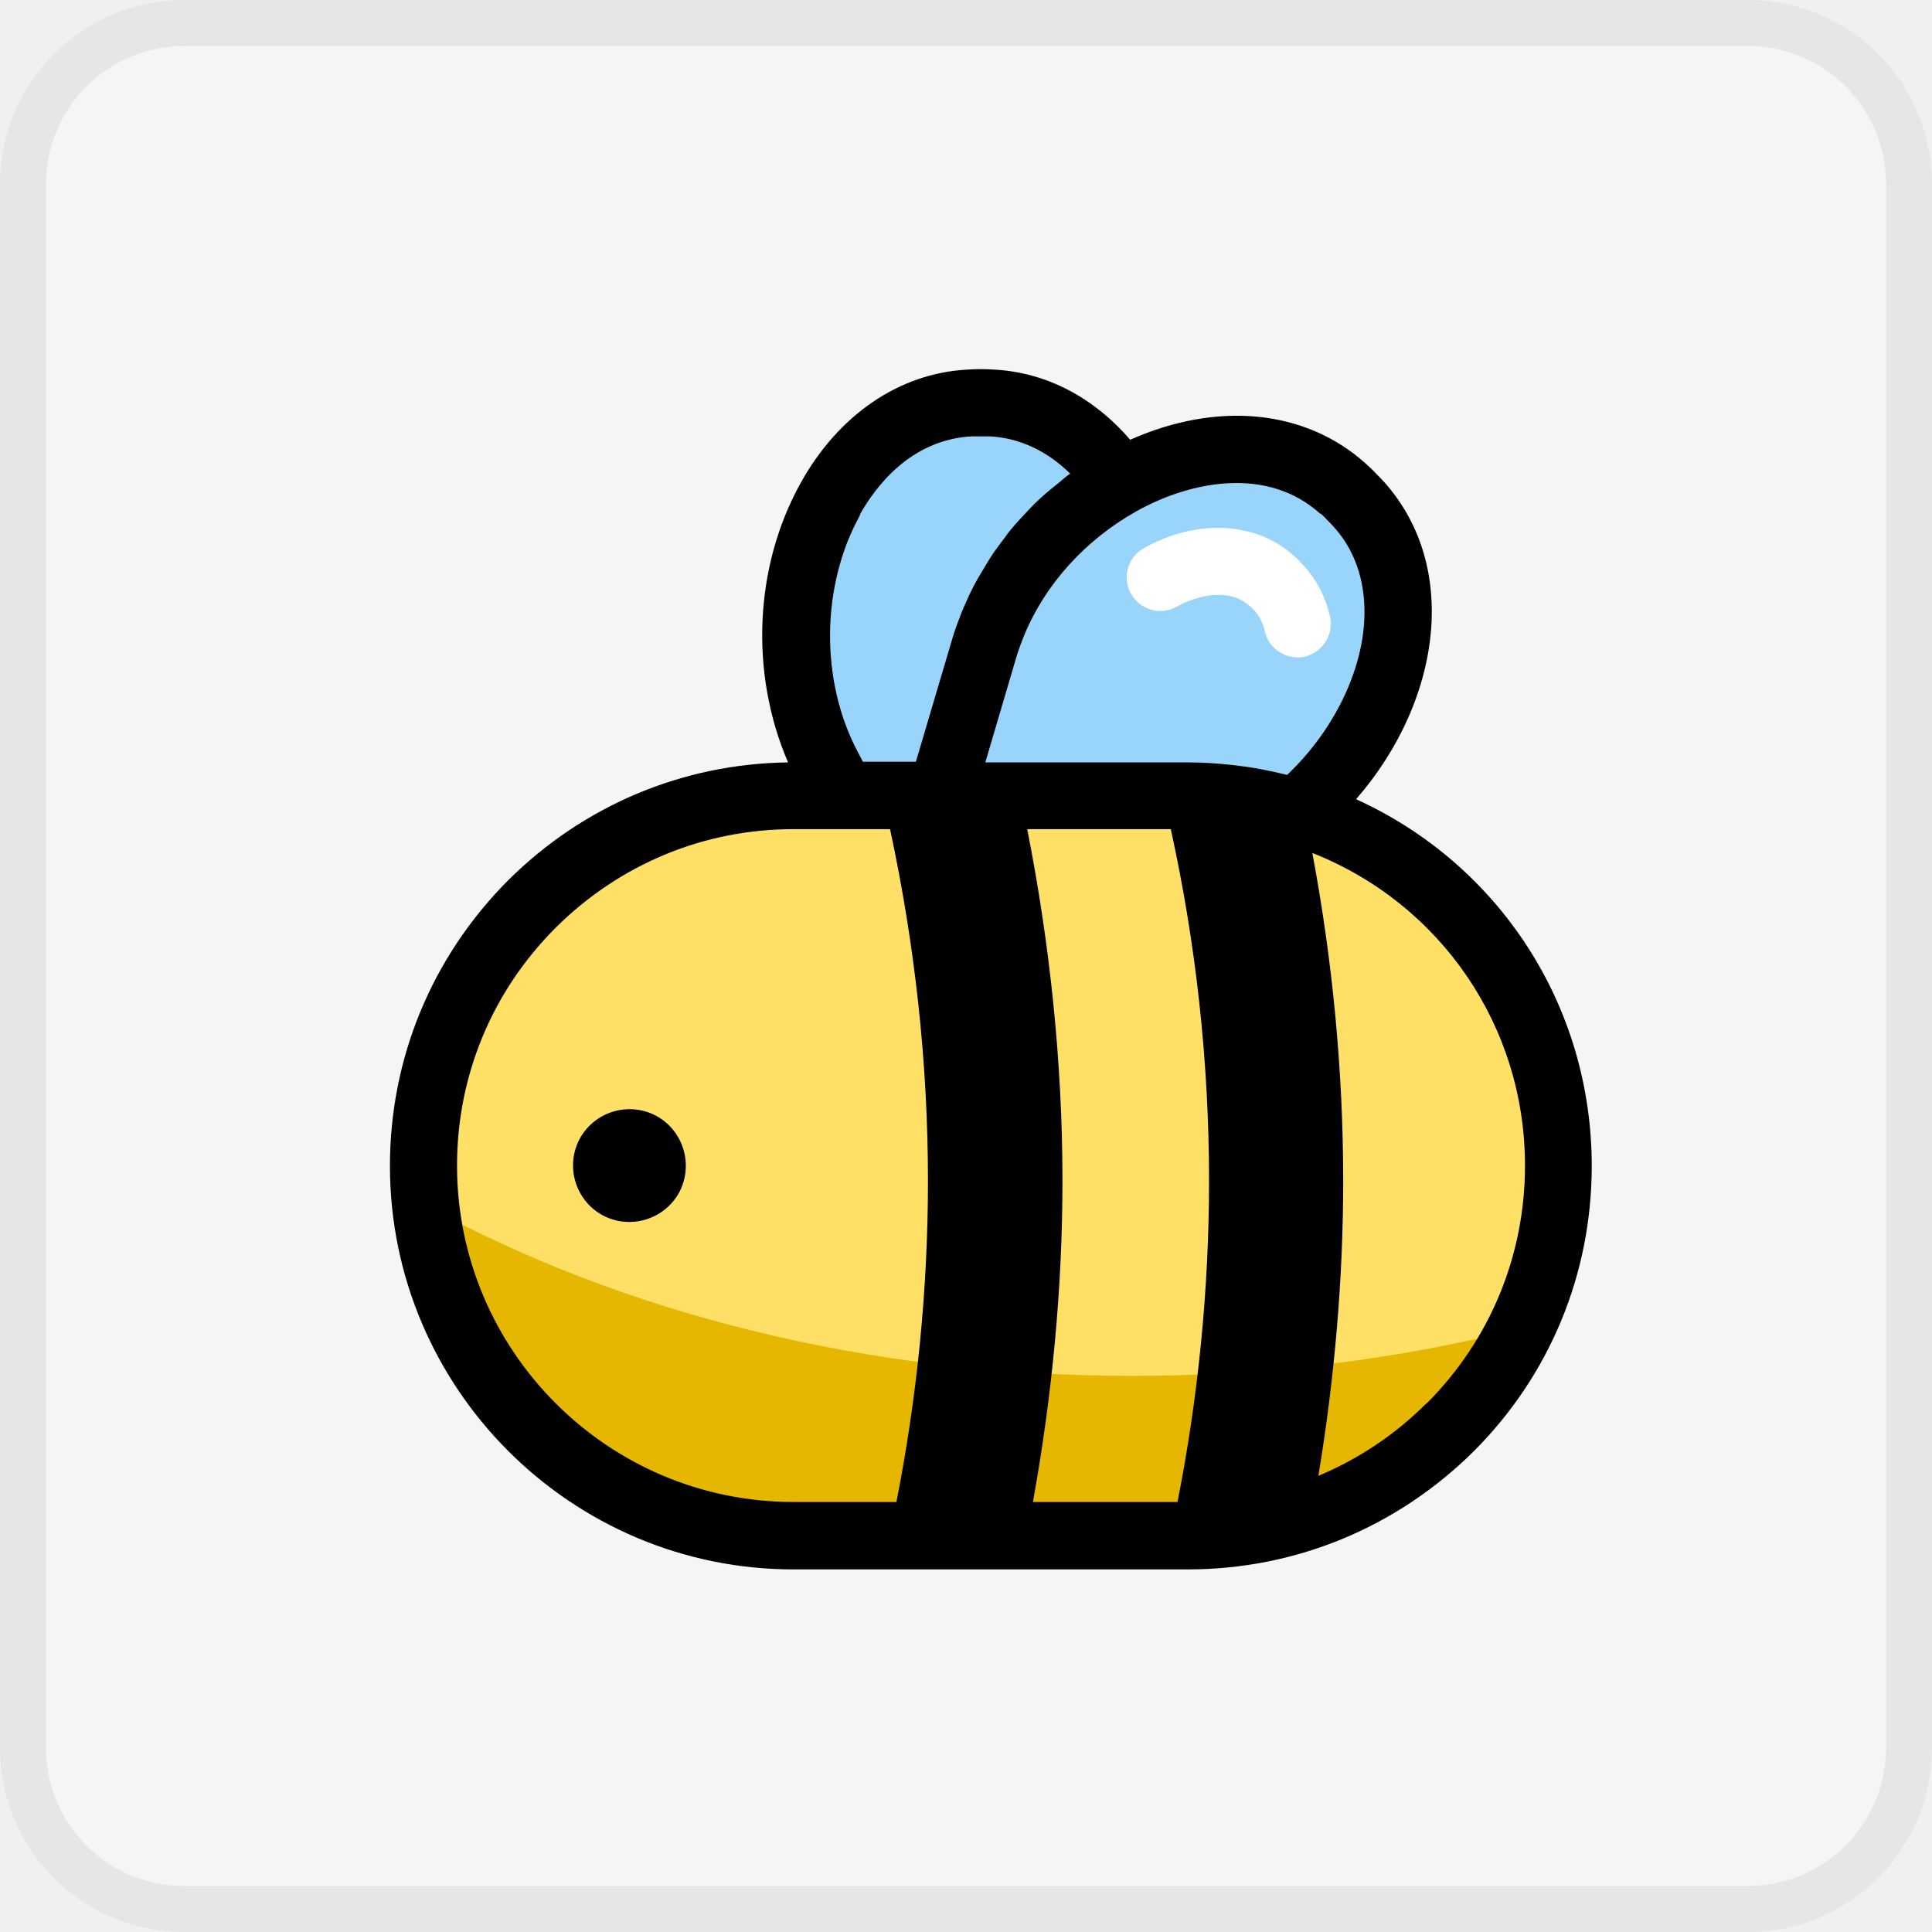
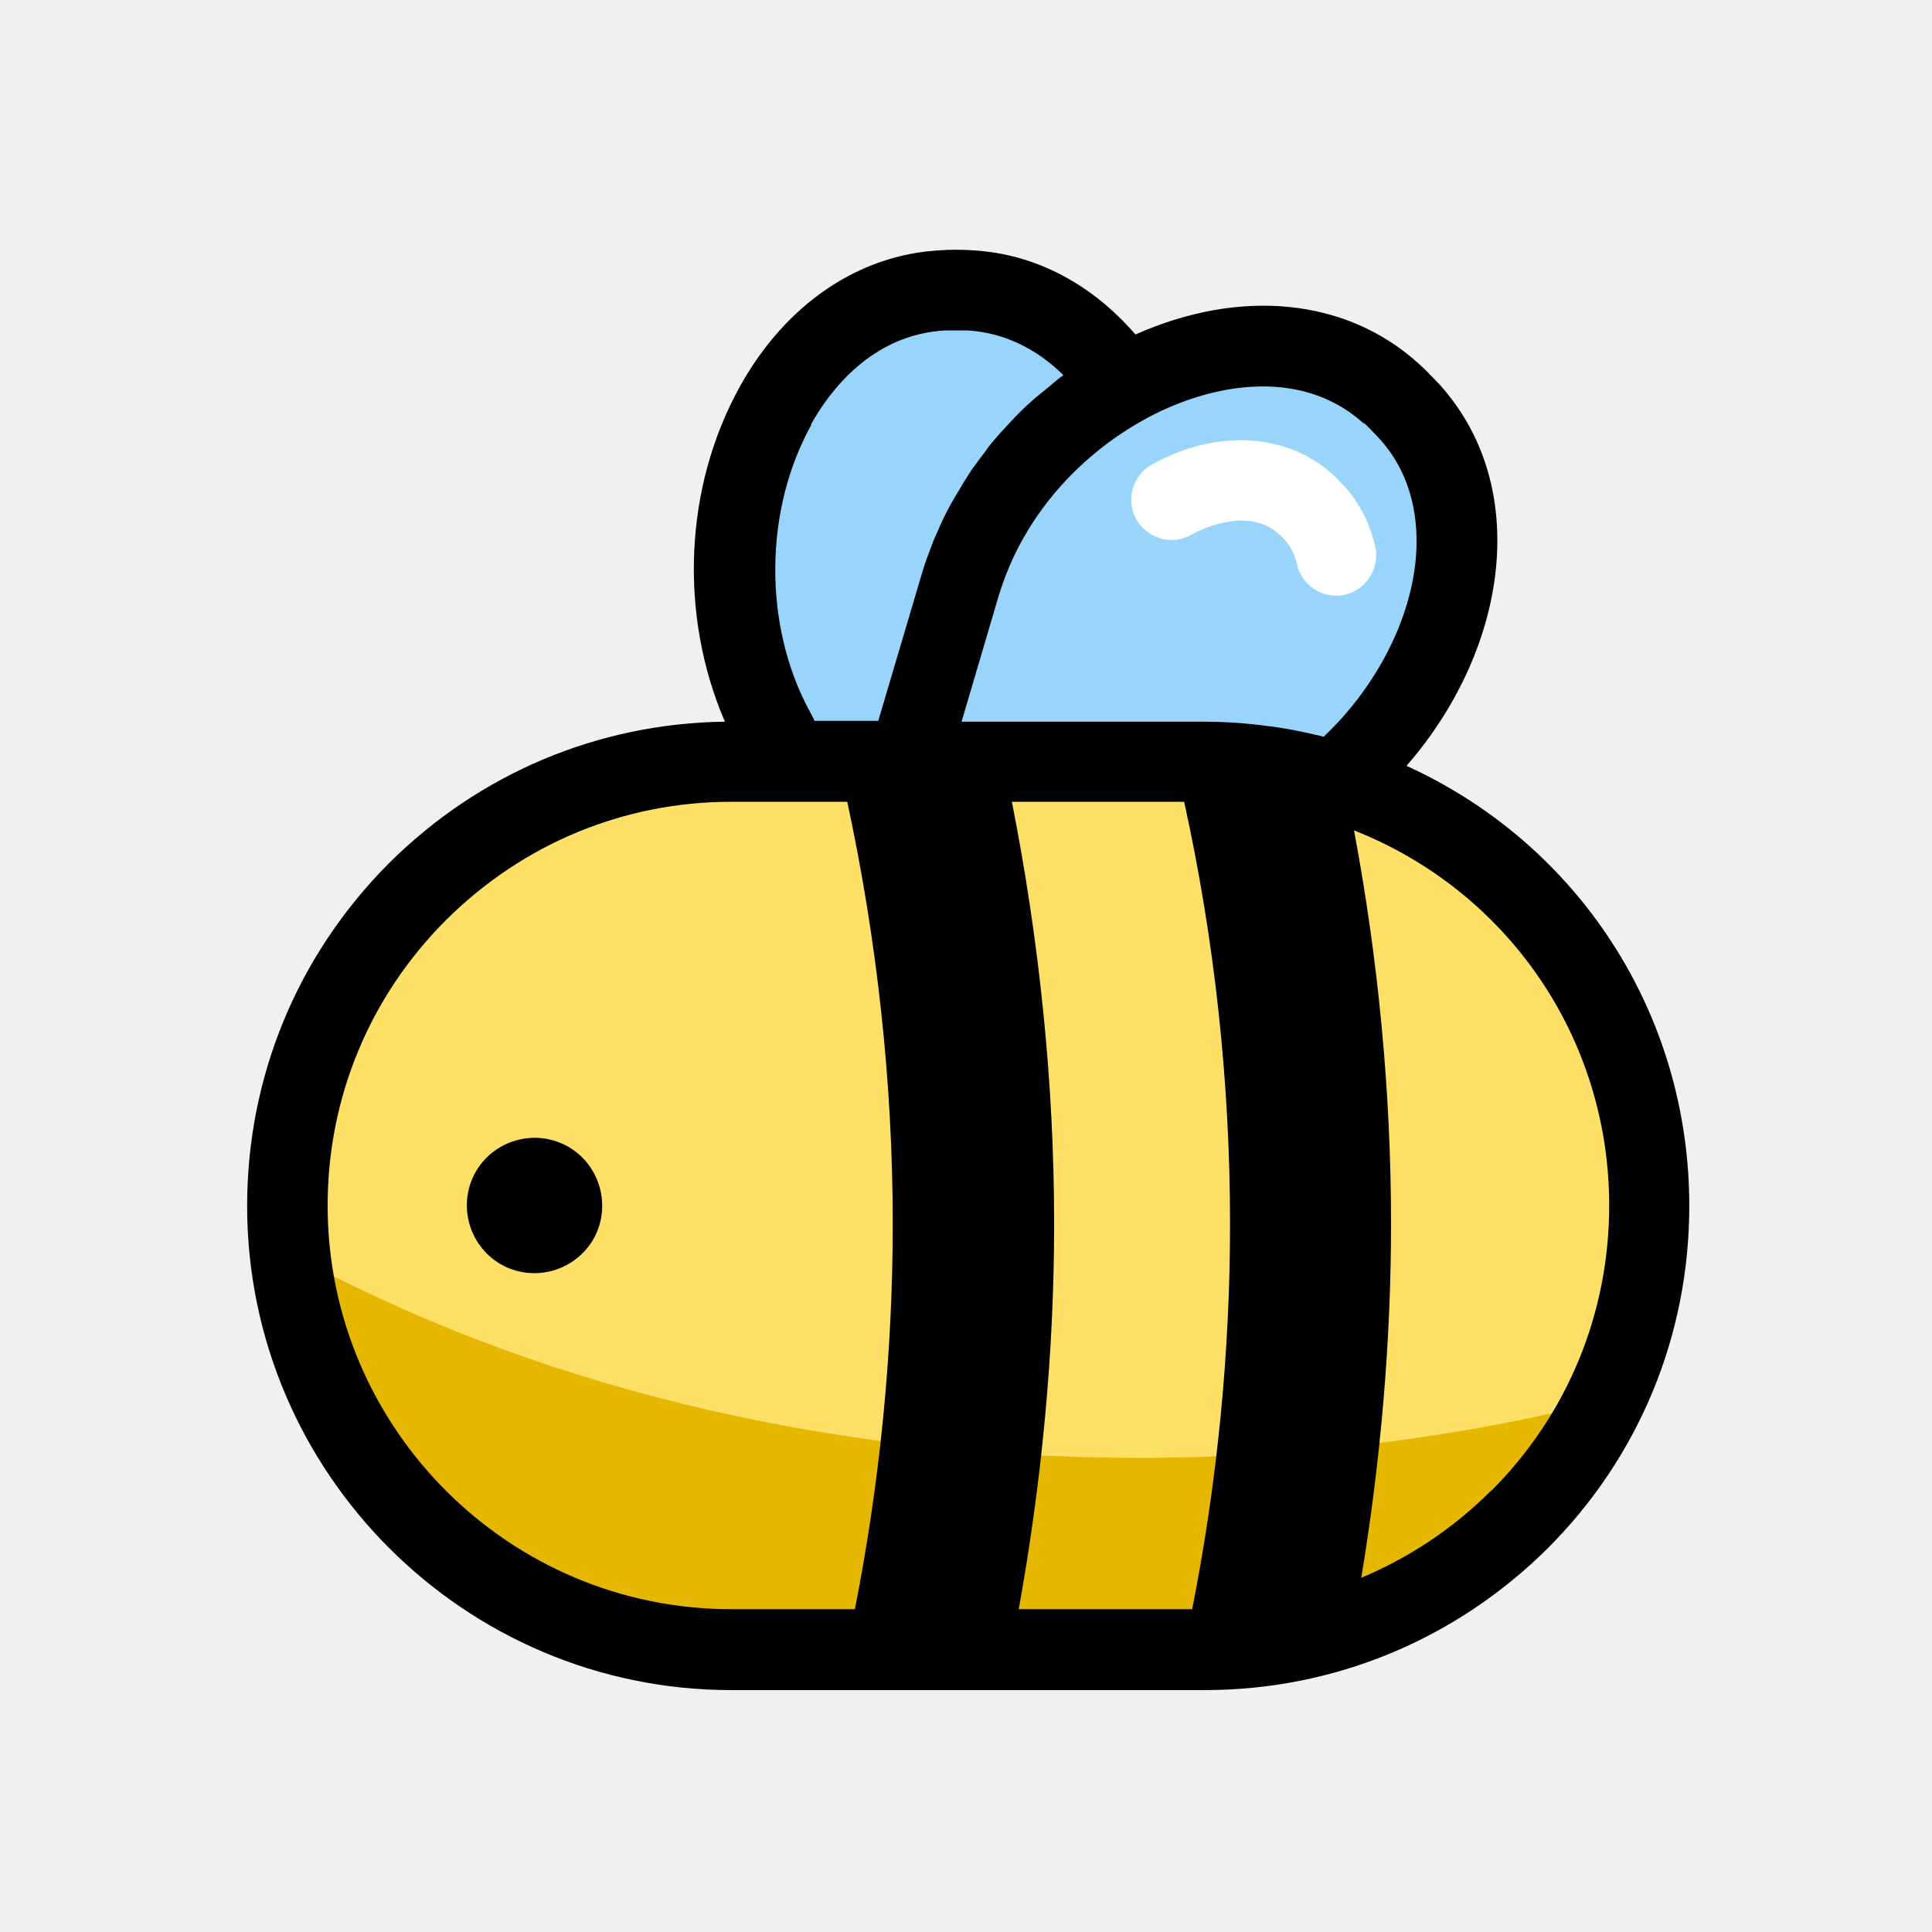
- <svg xmlns="http://www.w3.org/2000/svg" width="84" height="84" viewBox="0 0 84 84" fill="none">
-   <rect x="1" y="1" width="82" height="82" rx="7" fill="#F5F5F5" />
-   <rect x="1" y="1" width="82" height="82" rx="7" stroke="#E6E6E6" stroke-width="2" />
-   <path d="M48.702 20.942C46.033 22.429 43.729 24.981 42.781 28.175L40.885 34.592H36.627L36.014 33.469C32.485 26.95 35.883 17.879 42.125 17.529C42.3 17.529 42.46 17.529 42.635 17.529C42.81 17.529 42.971 17.529 43.146 17.529C45.464 17.66 47.389 18.988 48.702 20.942ZM59.1 21.948C58.983 21.817 58.866 21.7 58.75 21.583C58.633 21.452 58.502 21.335 58.385 21.233C55.819 18.929 51.983 19.119 48.702 20.942C46.033 22.429 43.729 24.981 42.781 28.175L40.885 34.592H51.648C53.281 34.592 54.856 34.84 56.343 35.292C60.631 31.762 62.352 25.594 59.1 21.948Z" fill="#99D5FA" />
-   <path d="M67.748 50.677C67.748 55.125 65.954 59.135 63.038 62.052C60.121 64.954 56.096 66.763 51.648 66.763H34.498C25.617 66.763 18.413 59.558 18.413 50.677C18.413 46.229 20.221 42.219 23.123 39.302C26.04 36.4 30.05 34.592 34.498 34.592H51.648C53.281 34.592 54.856 34.84 56.344 35.292C62.95 37.304 67.748 43.429 67.748 50.677Z" fill="#FFE066" />
-   <path d="M66.1 57.765C65.327 59.354 64.277 60.812 63.038 62.052C60.121 64.954 56.096 66.763 51.648 66.763H34.498C26.2 66.763 19.375 60.477 18.515 52.413C27.017 57.065 37.677 59.821 49.227 59.821C55.148 59.821 60.821 59.092 66.1 57.765Z" fill="#E5B700" />
-   <path d="M25.631 48.942C24.669 49.904 24.683 51.45 25.631 52.413C26.594 53.375 28.14 53.36 29.102 52.413C30.064 51.465 30.05 49.904 29.102 48.942C28.14 47.979 26.594 47.994 25.631 48.942ZM58.969 34.737C60.835 32.594 62.017 29.969 62.221 27.373C62.41 24.894 61.71 22.677 60.194 20.971C60.062 20.825 59.917 20.679 59.844 20.606C59.683 20.431 59.508 20.271 59.362 20.14C56.737 17.792 52.917 17.442 49.139 19.119C47.55 17.281 45.508 16.202 43.262 16.071C42.84 16.042 42.402 16.042 42.037 16.071C39.106 16.231 36.467 18.025 34.819 20.985C32.777 24.646 32.602 29.298 34.264 33.148C29.685 33.206 25.369 35.015 22.087 38.281C18.777 41.606 16.954 46.01 16.954 50.692C16.954 60.36 24.829 68.235 34.498 68.235H51.648C56.329 68.235 60.733 66.412 64.073 63.102C67.383 59.792 69.206 55.388 69.206 50.692C69.206 43.721 65.181 37.581 58.969 34.752V34.737ZM44.648 36.05H50.904C51.998 41.023 52.567 46.156 52.567 51.348C52.567 56.029 52.1 60.725 51.196 65.304H44.91C45.742 60.696 46.194 56.015 46.194 51.348C46.194 46.215 45.654 41.081 44.662 36.05H44.648ZM57.423 22.327C57.496 22.4 57.583 22.473 57.715 22.619C57.817 22.721 57.904 22.808 58.006 22.925C59.246 24.31 59.392 25.988 59.304 27.154C59.129 29.444 57.86 31.894 55.965 33.688C55.921 33.688 55.862 33.673 55.819 33.658C55.206 33.513 54.579 33.381 53.952 33.308C53.835 33.294 53.733 33.279 53.617 33.265C52.96 33.192 52.304 33.148 51.648 33.148H42.84L44.181 28.598C44.283 28.262 44.4 27.942 44.531 27.621C45.45 25.39 47.2 23.465 49.417 22.225C51.764 20.913 55.104 20.256 57.408 22.342L57.423 22.327ZM37.371 22.4C38.042 21.19 39.573 19.119 42.242 18.973C42.373 18.973 42.489 18.973 42.635 18.973C42.781 18.973 42.898 18.973 43.058 18.973C44.342 19.046 45.537 19.615 46.529 20.592C46.34 20.723 46.179 20.869 46.004 21.015C45.902 21.102 45.8 21.175 45.698 21.262C45.377 21.525 45.071 21.802 44.794 22.094C44.721 22.167 44.662 22.24 44.59 22.312C44.371 22.546 44.152 22.779 43.962 23.012C43.86 23.129 43.773 23.246 43.685 23.377C43.525 23.581 43.364 23.8 43.219 24.004C43.131 24.135 43.044 24.267 42.956 24.413C42.825 24.631 42.694 24.85 42.562 25.069C42.489 25.2 42.402 25.346 42.329 25.492C42.198 25.74 42.081 25.988 41.979 26.235C41.921 26.367 41.862 26.483 41.819 26.6C41.673 26.979 41.527 27.358 41.41 27.752L39.821 33.119H37.517L37.327 32.754C35.65 29.648 35.679 25.477 37.4 22.385L37.371 22.4ZM19.871 50.677C19.871 46.783 21.387 43.108 24.158 40.337C26.944 37.567 30.604 36.05 34.498 36.05H38.698C39.777 41.067 40.346 46.2 40.346 51.348C40.346 56.015 39.879 60.71 38.975 65.304H34.498C26.433 65.304 19.871 58.742 19.871 50.677ZM62.017 61.017C60.646 62.388 59.056 63.438 57.321 64.167C58.021 59.938 58.4 55.635 58.4 51.348C58.4 46.535 57.933 41.752 57.058 37.085C62.629 39.288 66.304 44.61 66.304 50.677C66.304 54.585 64.787 58.26 62.031 61.017H62.017Z" fill="black" />
-   <path d="M56.417 28.583C55.746 28.583 55.133 28.117 54.988 27.431C54.915 27.096 54.769 26.819 54.565 26.571L54.448 26.454C54.448 26.454 54.331 26.337 54.317 26.337C53.456 25.55 52.071 25.871 51.152 26.381C50.452 26.775 49.563 26.512 49.169 25.812C48.775 25.113 49.038 24.223 49.738 23.829C52.042 22.546 54.608 22.677 56.256 24.165C56.344 24.238 56.461 24.34 56.548 24.456C56.563 24.471 56.65 24.558 56.723 24.631C57.277 25.258 57.642 25.988 57.831 26.819C57.992 27.606 57.496 28.379 56.709 28.554C56.606 28.583 56.504 28.583 56.402 28.583H56.417Z" fill="white" />
+ <svg xmlns="http://www.w3.org/2000/svg" width="24" height="24" viewBox="0 0 24 24" fill="none">
+   <path d="M13.955 4.78C13.04 5.29 12.25 6.165 11.925 7.26L11.275 9.46H9.815L9.605 9.075C8.395 6.84 9.56 3.73 11.7 3.61C11.76 3.61 11.815 3.61 11.875 3.61C11.935 3.61 11.99 3.61 12.05 3.61C12.845 3.655 13.505 4.11 13.955 4.78ZM17.52 5.125C17.48 5.08 17.44 5.04 17.4 5C17.36 4.955 17.315 4.915 17.275 4.88C16.395 4.09 15.08 4.155 13.955 4.78C13.04 5.29 12.25 6.165 11.925 7.26L11.275 9.46H14.965C15.525 9.46 16.065 9.545 16.575 9.7C18.045 8.49 18.635 6.375 17.52 5.125Z" fill="#99D5FA" />
+   <path d="M20.485 14.975C20.485 16.5 19.87 17.875 18.87 18.875C17.87 19.87 16.49 20.49 14.965 20.49H9.085C6.04 20.49 3.57 18.02 3.57 14.975C3.57 13.45 4.19 12.075 5.185 11.075C6.185 10.08 7.56 9.46 9.085 9.46H14.965C15.525 9.46 16.065 9.545 16.575 9.7C18.84 10.39 20.485 12.49 20.485 14.975Z" fill="#FFE066" />
+   <path d="M19.92 17.405C19.655 17.95 19.295 18.45 18.87 18.875C17.87 19.87 16.49 20.49 14.965 20.49H9.085C6.24 20.49 3.9 18.335 3.605 15.57C6.52 17.165 10.175 18.11 14.135 18.11C16.165 18.11 18.11 17.86 19.92 17.405Z" fill="#E5B700" />
+   <path d="M6.045 14.38C5.715 14.71 5.72 15.24 6.045 15.57C6.375 15.9 6.905 15.895 7.235 15.57C7.565 15.245 7.56 14.71 7.235 14.38C6.905 14.05 6.375 14.055 6.045 14.38ZM17.475 9.51C18.115 8.775 18.52 7.875 18.59 6.985C18.655 6.135 18.415 5.375 17.895 4.79C17.85 4.74 17.8 4.69 17.775 4.665C17.72 4.605 17.66 4.55 17.61 4.505C16.71 3.7 15.4 3.58 14.105 4.155C13.56 3.525 12.86 3.155 12.09 3.11C11.945 3.1 11.795 3.1 11.67 3.11C10.665 3.165 9.76 3.78 9.195 4.795C8.495 6.05 8.435 7.645 9.005 8.965C7.435 8.985 5.955 9.605 4.83 10.725C3.695 11.865 3.07 13.375 3.07 14.98C3.07 18.295 5.77 20.995 9.085 20.995H14.965C16.57 20.995 18.08 20.37 19.225 19.235C20.36 18.1 20.985 16.59 20.985 14.98C20.985 12.59 19.605 10.485 17.475 9.515V9.51ZM12.565 9.96H14.71C15.085 11.665 15.28 13.425 15.28 15.205C15.28 16.81 15.12 18.42 14.81 19.99H12.655C12.94 18.41 13.095 16.805 13.095 15.205C13.095 13.445 12.91 11.685 12.57 9.96H12.565ZM16.945 5.255C16.97 5.28 17 5.305 17.045 5.355C17.08 5.39 17.11 5.42 17.145 5.46C17.57 5.935 17.62 6.51 17.59 6.91C17.53 7.695 17.095 8.535 16.445 9.15C16.43 9.15 16.41 9.145 16.395 9.14C16.185 9.09 15.97 9.045 15.755 9.02C15.715 9.015 15.68 9.01 15.64 9.005C15.415 8.98 15.19 8.965 14.965 8.965H11.945L12.405 7.405C12.44 7.29 12.48 7.18 12.525 7.07C12.84 6.305 13.44 5.645 14.2 5.22C15.005 4.77 16.15 4.545 16.94 5.26L16.945 5.255ZM10.07 5.28C10.3 4.865 10.825 4.155 11.74 4.105C11.785 4.105 11.825 4.105 11.875 4.105C11.925 4.105 11.965 4.105 12.02 4.105C12.46 4.13 12.87 4.325 13.21 4.66C13.145 4.705 13.09 4.755 13.03 4.805C12.995 4.835 12.96 4.86 12.925 4.89C12.815 4.98 12.71 5.075 12.615 5.175C12.59 5.2 12.57 5.225 12.545 5.25C12.47 5.33 12.395 5.41 12.33 5.49C12.295 5.53 12.265 5.57 12.235 5.615C12.18 5.685 12.125 5.76 12.075 5.83C12.045 5.875 12.015 5.92 11.985 5.97C11.94 6.045 11.895 6.12 11.85 6.195C11.825 6.24 11.795 6.29 11.77 6.34C11.725 6.425 11.685 6.51 11.65 6.595C11.63 6.64 11.61 6.68 11.595 6.72C11.545 6.85 11.495 6.98 11.455 7.115L10.91 8.955H10.12L10.055 8.83C9.48 7.765 9.49 6.335 10.08 5.275L10.07 5.28ZM4.07 14.975C4.07 13.64 4.59 12.38 5.54 11.43C6.495 10.48 7.75 9.96 9.085 9.96H10.525C10.895 11.68 11.09 13.44 11.09 15.205C11.09 16.805 10.93 18.415 10.62 19.99H9.085C6.32 19.99 4.07 17.74 4.07 14.975ZM18.52 18.52C18.05 18.99 17.505 19.35 16.91 19.6C17.15 18.15 17.28 16.675 17.28 15.205C17.28 13.555 17.12 11.915 16.82 10.315C18.73 11.07 19.99 12.895 19.99 14.975C19.99 16.315 19.47 17.575 18.525 18.52H18.52Z" fill="black" />
+   <path d="M16.6 7.4C16.37 7.4 16.16 7.24 16.11 7.005C16.085 6.89 16.035 6.795 15.965 6.71L15.925 6.67C15.925 6.67 15.885 6.63 15.88 6.63C15.585 6.36 15.11 6.47 14.795 6.645C14.555 6.78 14.25 6.69 14.115 6.45C13.98 6.21 14.07 5.905 14.31 5.77C15.1 5.33 15.98 5.375 16.545 5.885C16.575 5.91 16.615 5.945 16.645 5.985C16.65 5.99 16.68 6.02 16.705 6.045C16.895 6.26 17.02 6.51 17.085 6.795C17.14 7.065 16.97 7.33 16.7 7.39C16.665 7.4 16.63 7.4 16.595 7.4H16.6Z" fill="white" />
</svg>
